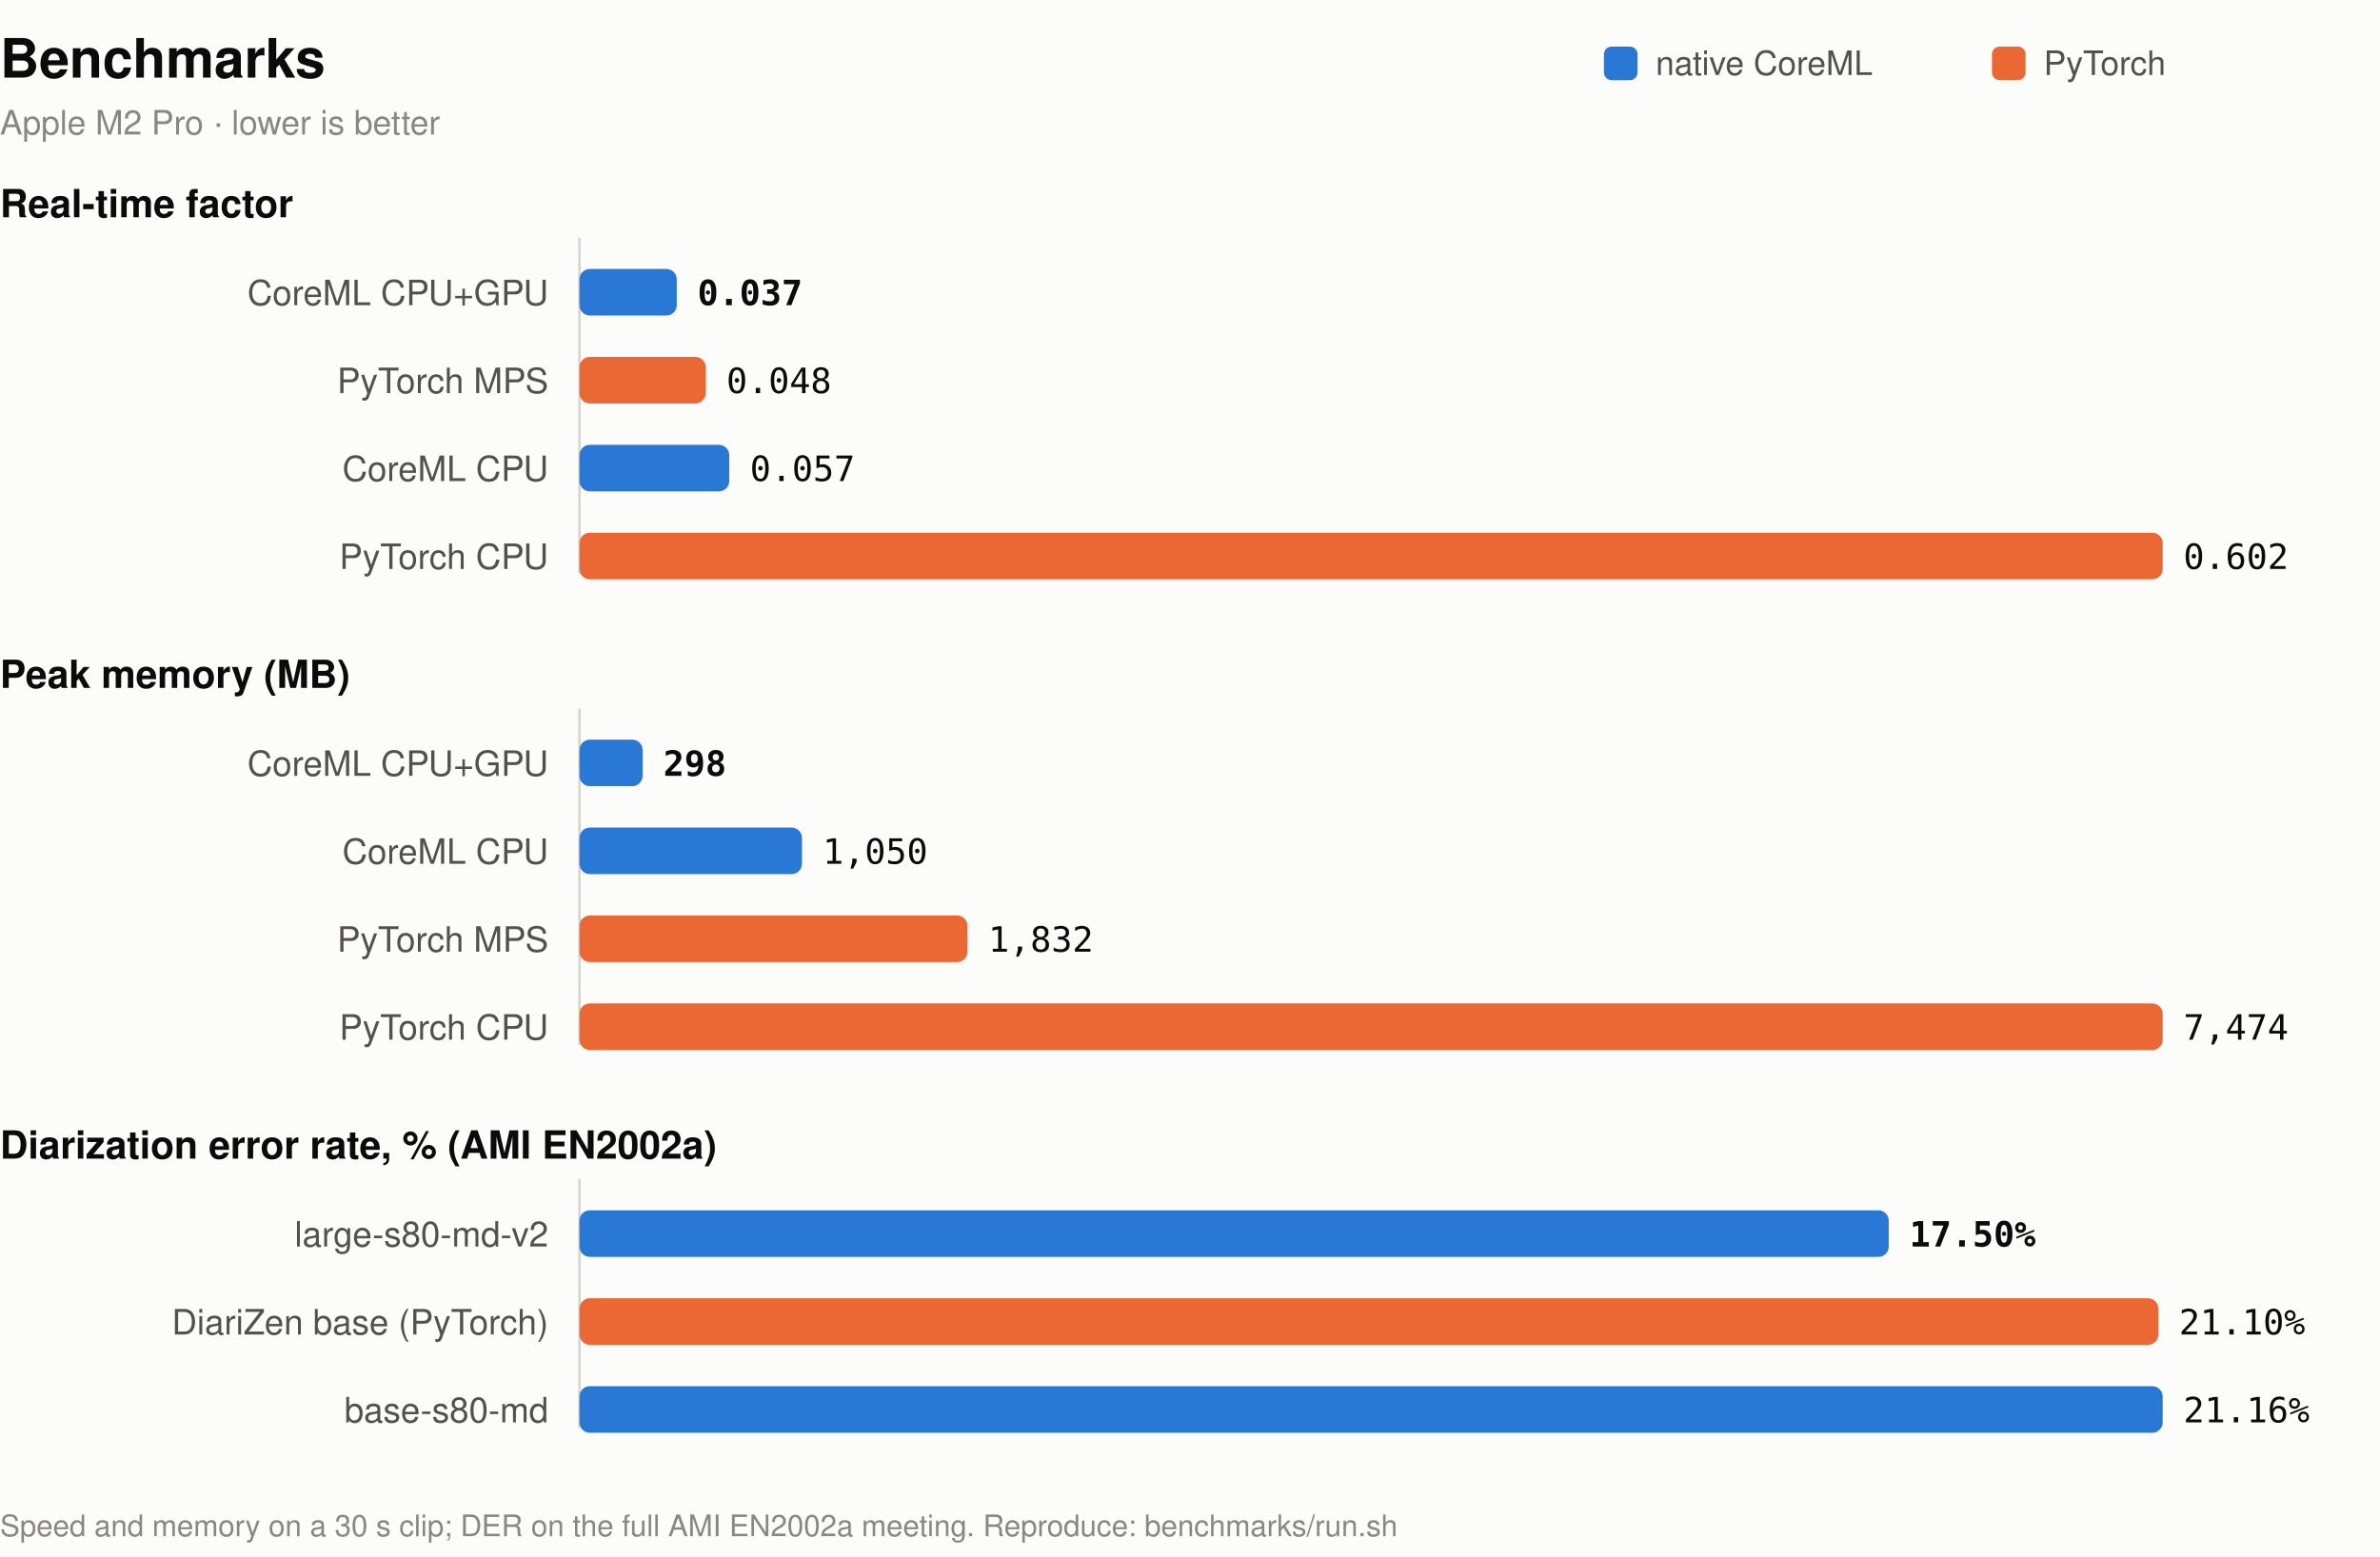
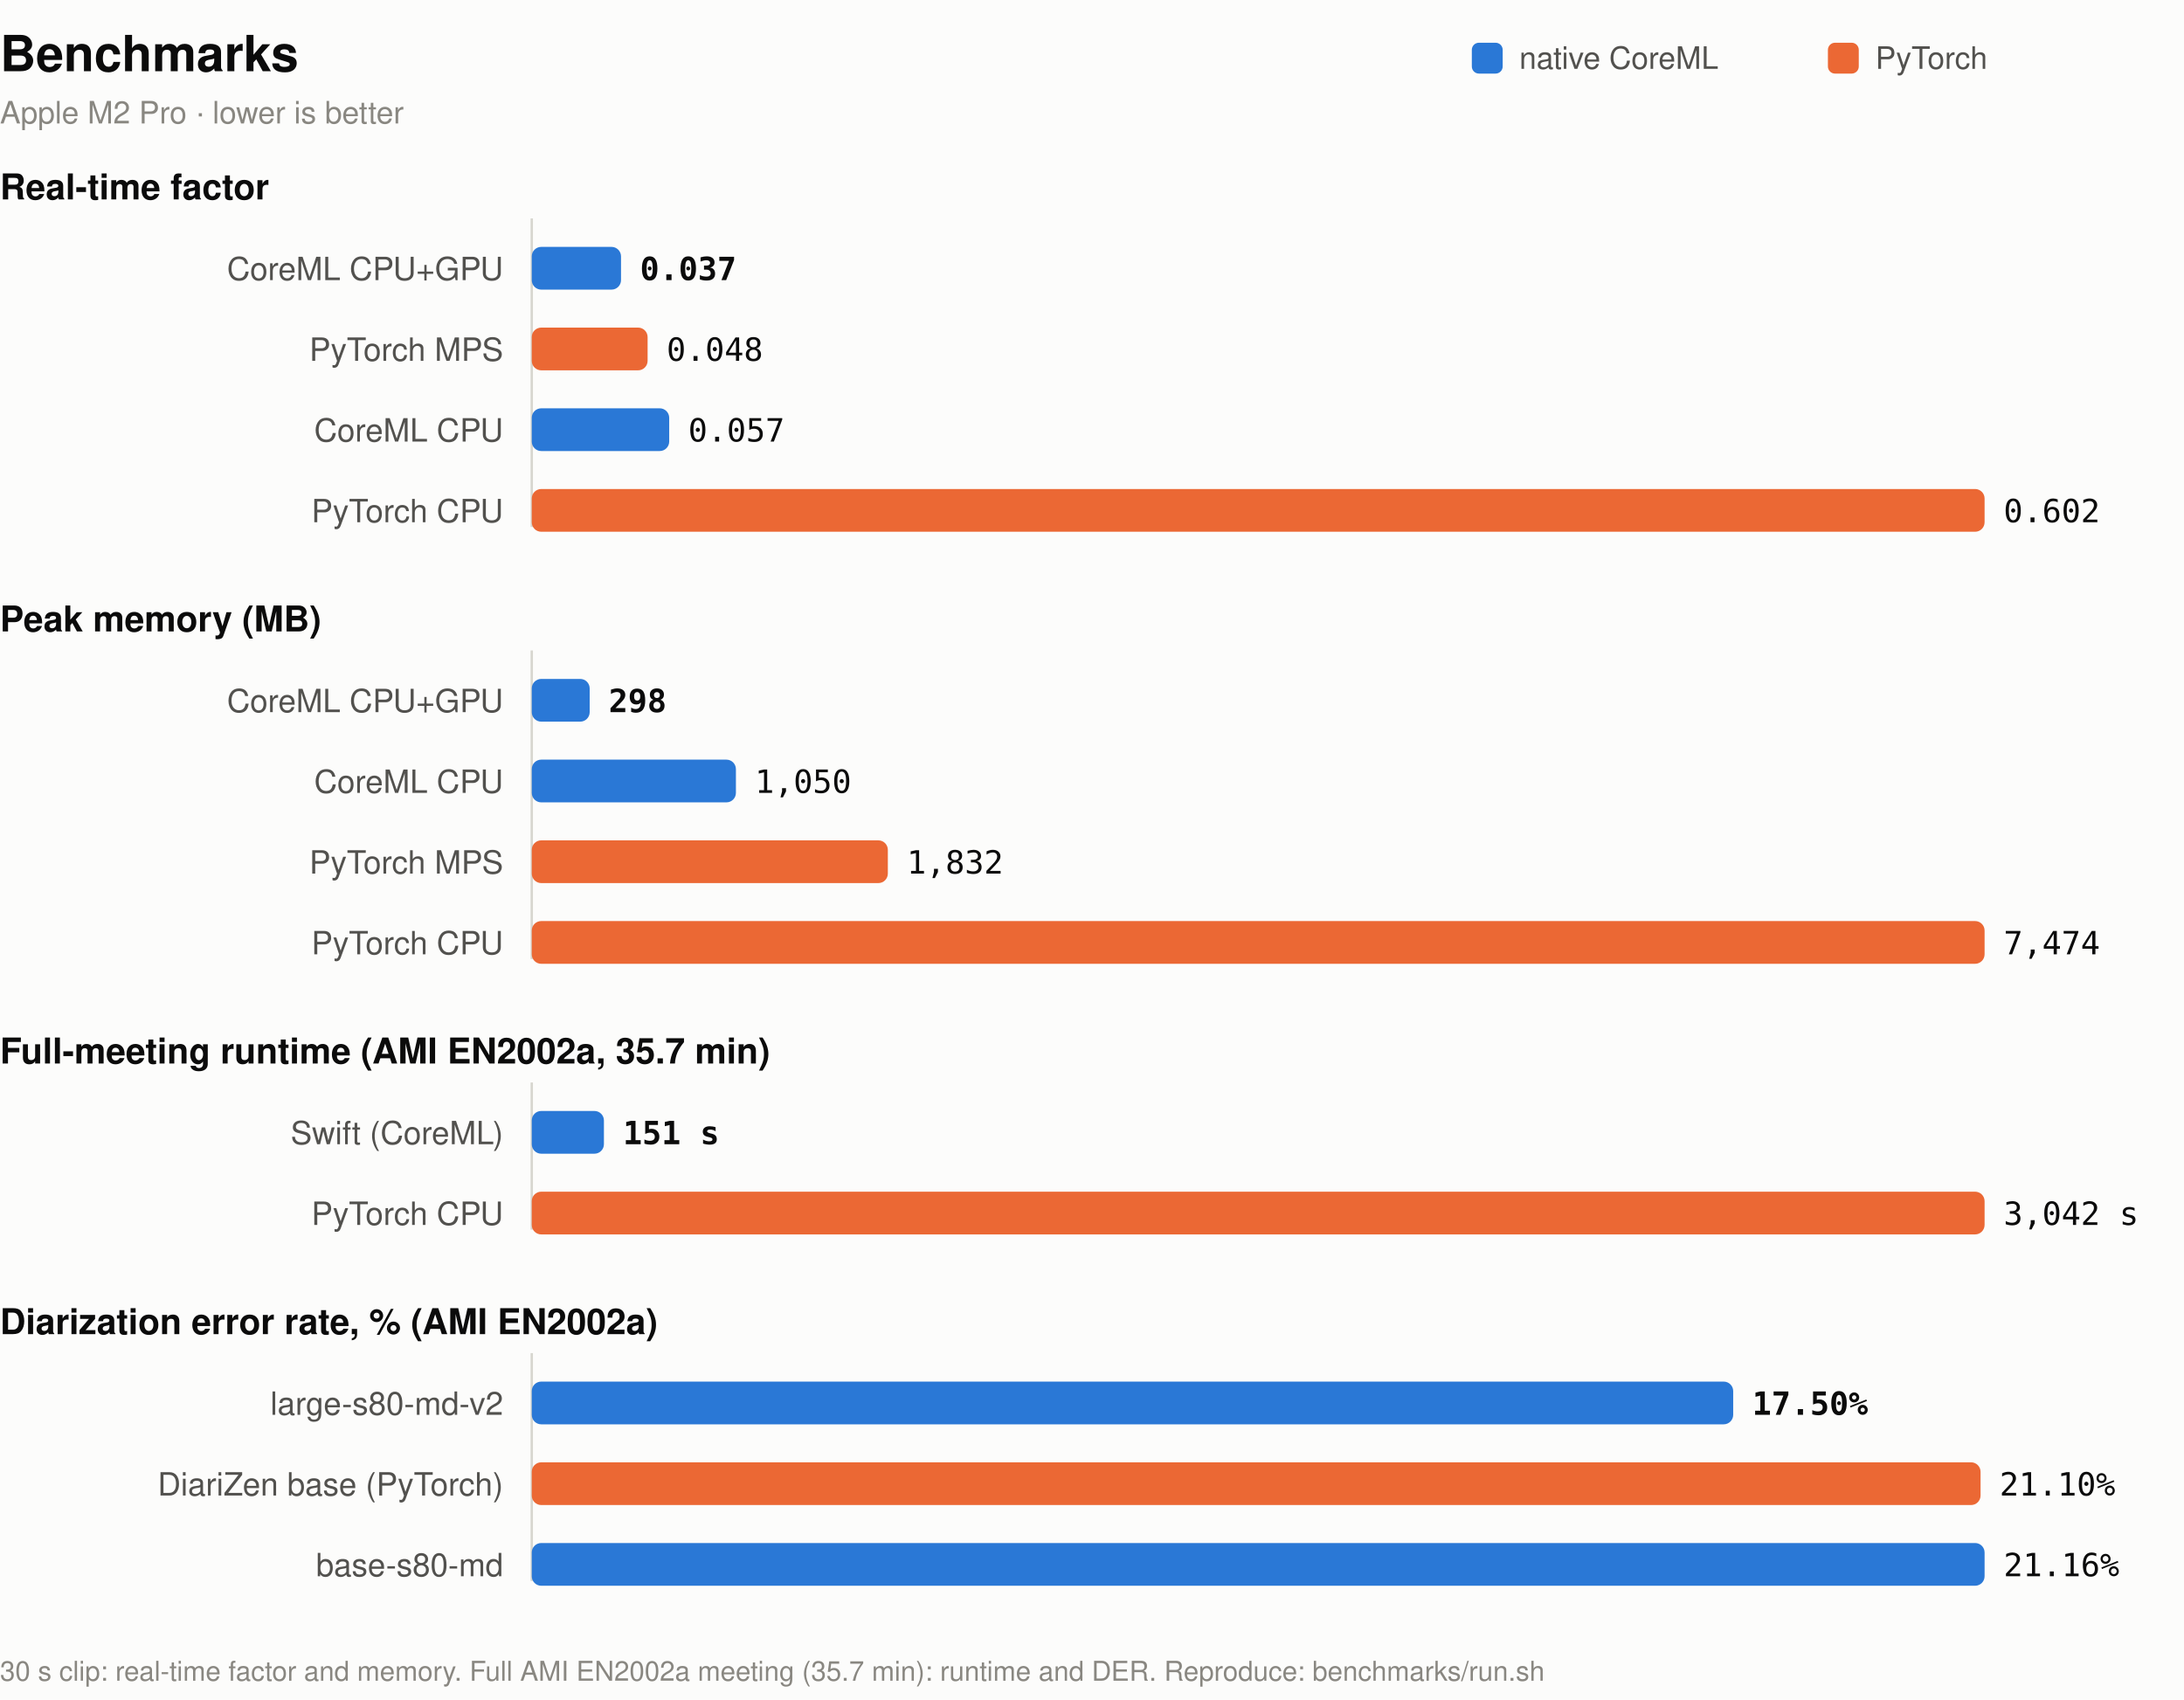
- <svg xmlns="http://www.w3.org/2000/svg" viewBox="0 0 920 602" width="920" height="602" role="img" aria-label="diarizen-apple benchmarks">
-   <rect x="0" y="0" width="920" height="602" fill="#fcfcfb" />
+ <svg xmlns="http://www.w3.org/2000/svg" viewBox="0 0 920 716" width="920" height="716" role="img" aria-label="diarizen-apple benchmarks">
+   <rect x="0" y="0" width="920" height="716" fill="#fcfcfb" />
  <text x="0" y="30" font-family="-apple-system, BlinkMacSystemFont, 'Segoe UI', Helvetica, Arial, sans-serif" font-size="21" font-weight="700" fill="#0b0b0b">Benchmarks</text>
  <text x="0" y="52" font-family="-apple-system, BlinkMacSystemFont, 'Segoe UI', Helvetica, Arial, sans-serif" font-size="13" fill="#898781">Apple M2 Pro · lower is better</text>
  <rect x="620" y="18" width="13" height="13" rx="3" fill="#2a78d6" />
  <text x="640" y="29" font-family="-apple-system, BlinkMacSystemFont, 'Segoe UI', Helvetica, Arial, sans-serif" font-size="13" fill="#52514e">native CoreML</text>
  <rect x="770" y="18" width="13" height="13" rx="3" fill="#eb6834" />
  <text x="790" y="29" font-family="-apple-system, BlinkMacSystemFont, 'Segoe UI', Helvetica, Arial, sans-serif" font-size="13" fill="#52514e">PyTorch</text>
  <text x="0" y="84" font-family="-apple-system, BlinkMacSystemFont, 'Segoe UI', Helvetica, Arial, sans-serif" font-size="15" font-weight="600" fill="#0b0b0b">Real-time factor</text>
  <line x1="224" y1="92" x2="224" y2="222" stroke="#d7d6cf" stroke-width="1" />
  <text x="212" y="118" text-anchor="end" font-family="-apple-system, BlinkMacSystemFont, 'Segoe UI', Helvetica, Arial, sans-serif" font-size="13.5" fill="#52514e">CoreML CPU+GPU</text>
  <rect x="224" y="104" width="37.6" height="18" rx="4" fill="#2a78d6" />
  <text x="269.6" y="118" font-family="ui-monospace, 'SF Mono', SFMono-Regular, Menlo, Consolas, monospace" font-size="13.5" font-weight="700" fill="#0b0b0b">0.037</text>
  <text x="212" y="152" text-anchor="end" font-family="-apple-system, BlinkMacSystemFont, 'Segoe UI', Helvetica, Arial, sans-serif" font-size="13.5" fill="#52514e">PyTorch MPS</text>
  <rect x="224" y="138" width="48.8" height="18" rx="4" fill="#eb6834" />
  <text x="280.8" y="152" font-family="ui-monospace, 'SF Mono', SFMono-Regular, Menlo, Consolas, monospace" font-size="13.5" font-weight="500" fill="#0b0b0b">0.048</text>
  <text x="212" y="186" text-anchor="end" font-family="-apple-system, BlinkMacSystemFont, 'Segoe UI', Helvetica, Arial, sans-serif" font-size="13.5" fill="#52514e">CoreML CPU</text>
  <rect x="224" y="172" width="57.9" height="18" rx="4" fill="#2a78d6" />
  <text x="289.9" y="186" font-family="ui-monospace, 'SF Mono', SFMono-Regular, Menlo, Consolas, monospace" font-size="13.5" font-weight="500" fill="#0b0b0b">0.057</text>
  <text x="212" y="220" text-anchor="end" font-family="-apple-system, BlinkMacSystemFont, 'Segoe UI', Helvetica, Arial, sans-serif" font-size="13.5" fill="#52514e">PyTorch CPU</text>
  <rect x="224" y="206" width="612.0" height="18" rx="4" fill="#eb6834" />
  <text x="844.0" y="220" font-family="ui-monospace, 'SF Mono', SFMono-Regular, Menlo, Consolas, monospace" font-size="13.5" font-weight="500" fill="#0b0b0b">0.602</text>
  <text x="0" y="266" font-family="-apple-system, BlinkMacSystemFont, 'Segoe UI', Helvetica, Arial, sans-serif" font-size="15" font-weight="600" fill="#0b0b0b">Peak memory (MB)</text>
  <line x1="224" y1="274" x2="224" y2="404" stroke="#d7d6cf" stroke-width="1" />
  <text x="212" y="300" text-anchor="end" font-family="-apple-system, BlinkMacSystemFont, 'Segoe UI', Helvetica, Arial, sans-serif" font-size="13.5" fill="#52514e">CoreML CPU+GPU</text>
  <rect x="224" y="286" width="24.4" height="18" rx="4" fill="#2a78d6" />
  <text x="256.4" y="300" font-family="ui-monospace, 'SF Mono', SFMono-Regular, Menlo, Consolas, monospace" font-size="13.5" font-weight="700" fill="#0b0b0b">298</text>
  <text x="212" y="334" text-anchor="end" font-family="-apple-system, BlinkMacSystemFont, 'Segoe UI', Helvetica, Arial, sans-serif" font-size="13.5" fill="#52514e">CoreML CPU</text>
  <rect x="224" y="320" width="86.0" height="18" rx="4" fill="#2a78d6" />
  <text x="318.0" y="334" font-family="ui-monospace, 'SF Mono', SFMono-Regular, Menlo, Consolas, monospace" font-size="13.5" font-weight="500" fill="#0b0b0b">1,050</text>
  <text x="212" y="368" text-anchor="end" font-family="-apple-system, BlinkMacSystemFont, 'Segoe UI', Helvetica, Arial, sans-serif" font-size="13.5" fill="#52514e">PyTorch MPS</text>
  <rect x="224" y="354" width="150.0" height="18" rx="4" fill="#eb6834" />
  <text x="382.0" y="368" font-family="ui-monospace, 'SF Mono', SFMono-Regular, Menlo, Consolas, monospace" font-size="13.5" font-weight="500" fill="#0b0b0b">1,832</text>
  <text x="212" y="402" text-anchor="end" font-family="-apple-system, BlinkMacSystemFont, 'Segoe UI', Helvetica, Arial, sans-serif" font-size="13.5" fill="#52514e">PyTorch CPU</text>
  <rect x="224" y="388" width="612.0" height="18" rx="4" fill="#eb6834" />
  <text x="844.0" y="402" font-family="ui-monospace, 'SF Mono', SFMono-Regular, Menlo, Consolas, monospace" font-size="13.5" font-weight="500" fill="#0b0b0b">7,474</text>
-   <text x="0" y="448" font-family="-apple-system, BlinkMacSystemFont, 'Segoe UI', Helvetica, Arial, sans-serif" font-size="15" font-weight="600" fill="#0b0b0b">Diarization error rate, % (AMI EN2002a)</text>
-   <line x1="224" y1="456" x2="224" y2="552" stroke="#d7d6cf" stroke-width="1" />
-   <text x="212" y="482" text-anchor="end" font-family="-apple-system, BlinkMacSystemFont, 'Segoe UI', Helvetica, Arial, sans-serif" font-size="13.5" fill="#52514e">large-s80-md-v2</text>
-   <rect x="224" y="468" width="506.1" height="18" rx="4" fill="#2a78d6" />
-   <text x="738.1" y="482" font-family="ui-monospace, 'SF Mono', SFMono-Regular, Menlo, Consolas, monospace" font-size="13.5" font-weight="700" fill="#0b0b0b">17.50%</text>
-   <text x="212" y="516" text-anchor="end" font-family="-apple-system, BlinkMacSystemFont, 'Segoe UI', Helvetica, Arial, sans-serif" font-size="13.5" fill="#52514e">DiariZen base (PyTorch)</text>
-   <rect x="224" y="502" width="610.3" height="18" rx="4" fill="#eb6834" />
-   <text x="842.3" y="516" font-family="ui-monospace, 'SF Mono', SFMono-Regular, Menlo, Consolas, monospace" font-size="13.5" font-weight="500" fill="#0b0b0b">21.10%</text>
-   <text x="212" y="550" text-anchor="end" font-family="-apple-system, BlinkMacSystemFont, 'Segoe UI', Helvetica, Arial, sans-serif" font-size="13.5" fill="#52514e">base-s80-md</text>
-   <rect x="224" y="536" width="612.0" height="18" rx="4" fill="#2a78d6" />
-   <text x="844.0" y="550" font-family="ui-monospace, 'SF Mono', SFMono-Regular, Menlo, Consolas, monospace" font-size="13.5" font-weight="500" fill="#0b0b0b">21.16%</text>
-   <text x="0" y="594" font-family="-apple-system, BlinkMacSystemFont, 'Segoe UI', Helvetica, Arial, sans-serif" font-size="11.5" fill="#898781">Speed and memory on a 30 s clip; DER on the full AMI EN2002a meeting. Reproduce: benchmarks/run.sh</text>
+   <text x="0" y="448" font-family="-apple-system, BlinkMacSystemFont, 'Segoe UI', Helvetica, Arial, sans-serif" font-size="15" font-weight="600" fill="#0b0b0b">Full-meeting runtime (AMI EN2002a, 35.7 min)</text>
+   <line x1="224" y1="456" x2="224" y2="518" stroke="#d7d6cf" stroke-width="1" />
+   <text x="212" y="482" text-anchor="end" font-family="-apple-system, BlinkMacSystemFont, 'Segoe UI', Helvetica, Arial, sans-serif" font-size="13.5" fill="#52514e">Swift (CoreML)</text>
+   <rect x="224" y="468" width="30.4" height="18" rx="4" fill="#2a78d6" />
+   <text x="262.4" y="482" font-family="ui-monospace, 'SF Mono', SFMono-Regular, Menlo, Consolas, monospace" font-size="13.5" font-weight="700" fill="#0b0b0b">151 s</text>
+   <text x="212" y="516" text-anchor="end" font-family="-apple-system, BlinkMacSystemFont, 'Segoe UI', Helvetica, Arial, sans-serif" font-size="13.5" fill="#52514e">PyTorch CPU</text>
+   <rect x="224" y="502" width="612.0" height="18" rx="4" fill="#eb6834" />
+   <text x="844.0" y="516" font-family="ui-monospace, 'SF Mono', SFMono-Regular, Menlo, Consolas, monospace" font-size="13.5" font-weight="500" fill="#0b0b0b">3,042 s</text>
+   <text x="0" y="562" font-family="-apple-system, BlinkMacSystemFont, 'Segoe UI', Helvetica, Arial, sans-serif" font-size="15" font-weight="600" fill="#0b0b0b">Diarization error rate, % (AMI EN2002a)</text>
+   <line x1="224" y1="570" x2="224" y2="666" stroke="#d7d6cf" stroke-width="1" />
+   <text x="212" y="596" text-anchor="end" font-family="-apple-system, BlinkMacSystemFont, 'Segoe UI', Helvetica, Arial, sans-serif" font-size="13.5" fill="#52514e">large-s80-md-v2</text>
+   <rect x="224" y="582" width="506.1" height="18" rx="4" fill="#2a78d6" />
+   <text x="738.1" y="596" font-family="ui-monospace, 'SF Mono', SFMono-Regular, Menlo, Consolas, monospace" font-size="13.5" font-weight="700" fill="#0b0b0b">17.50%</text>
+   <text x="212" y="630" text-anchor="end" font-family="-apple-system, BlinkMacSystemFont, 'Segoe UI', Helvetica, Arial, sans-serif" font-size="13.5" fill="#52514e">DiariZen base (PyTorch)</text>
+   <rect x="224" y="616" width="610.3" height="18" rx="4" fill="#eb6834" />
+   <text x="842.3" y="630" font-family="ui-monospace, 'SF Mono', SFMono-Regular, Menlo, Consolas, monospace" font-size="13.5" font-weight="500" fill="#0b0b0b">21.10%</text>
+   <text x="212" y="664" text-anchor="end" font-family="-apple-system, BlinkMacSystemFont, 'Segoe UI', Helvetica, Arial, sans-serif" font-size="13.5" fill="#52514e">base-s80-md</text>
+   <rect x="224" y="650" width="612.0" height="18" rx="4" fill="#2a78d6" />
+   <text x="844.0" y="664" font-family="ui-monospace, 'SF Mono', SFMono-Regular, Menlo, Consolas, monospace" font-size="13.5" font-weight="500" fill="#0b0b0b">21.16%</text>
+   <text x="0" y="708" font-family="-apple-system, BlinkMacSystemFont, 'Segoe UI', Helvetica, Arial, sans-serif" font-size="11.5" fill="#898781">30 s clip: real-time factor and memory. Full AMI EN2002a meeting (35.7 min): runtime and DER. Reproduce: benchmarks/run.sh</text>
</svg>
